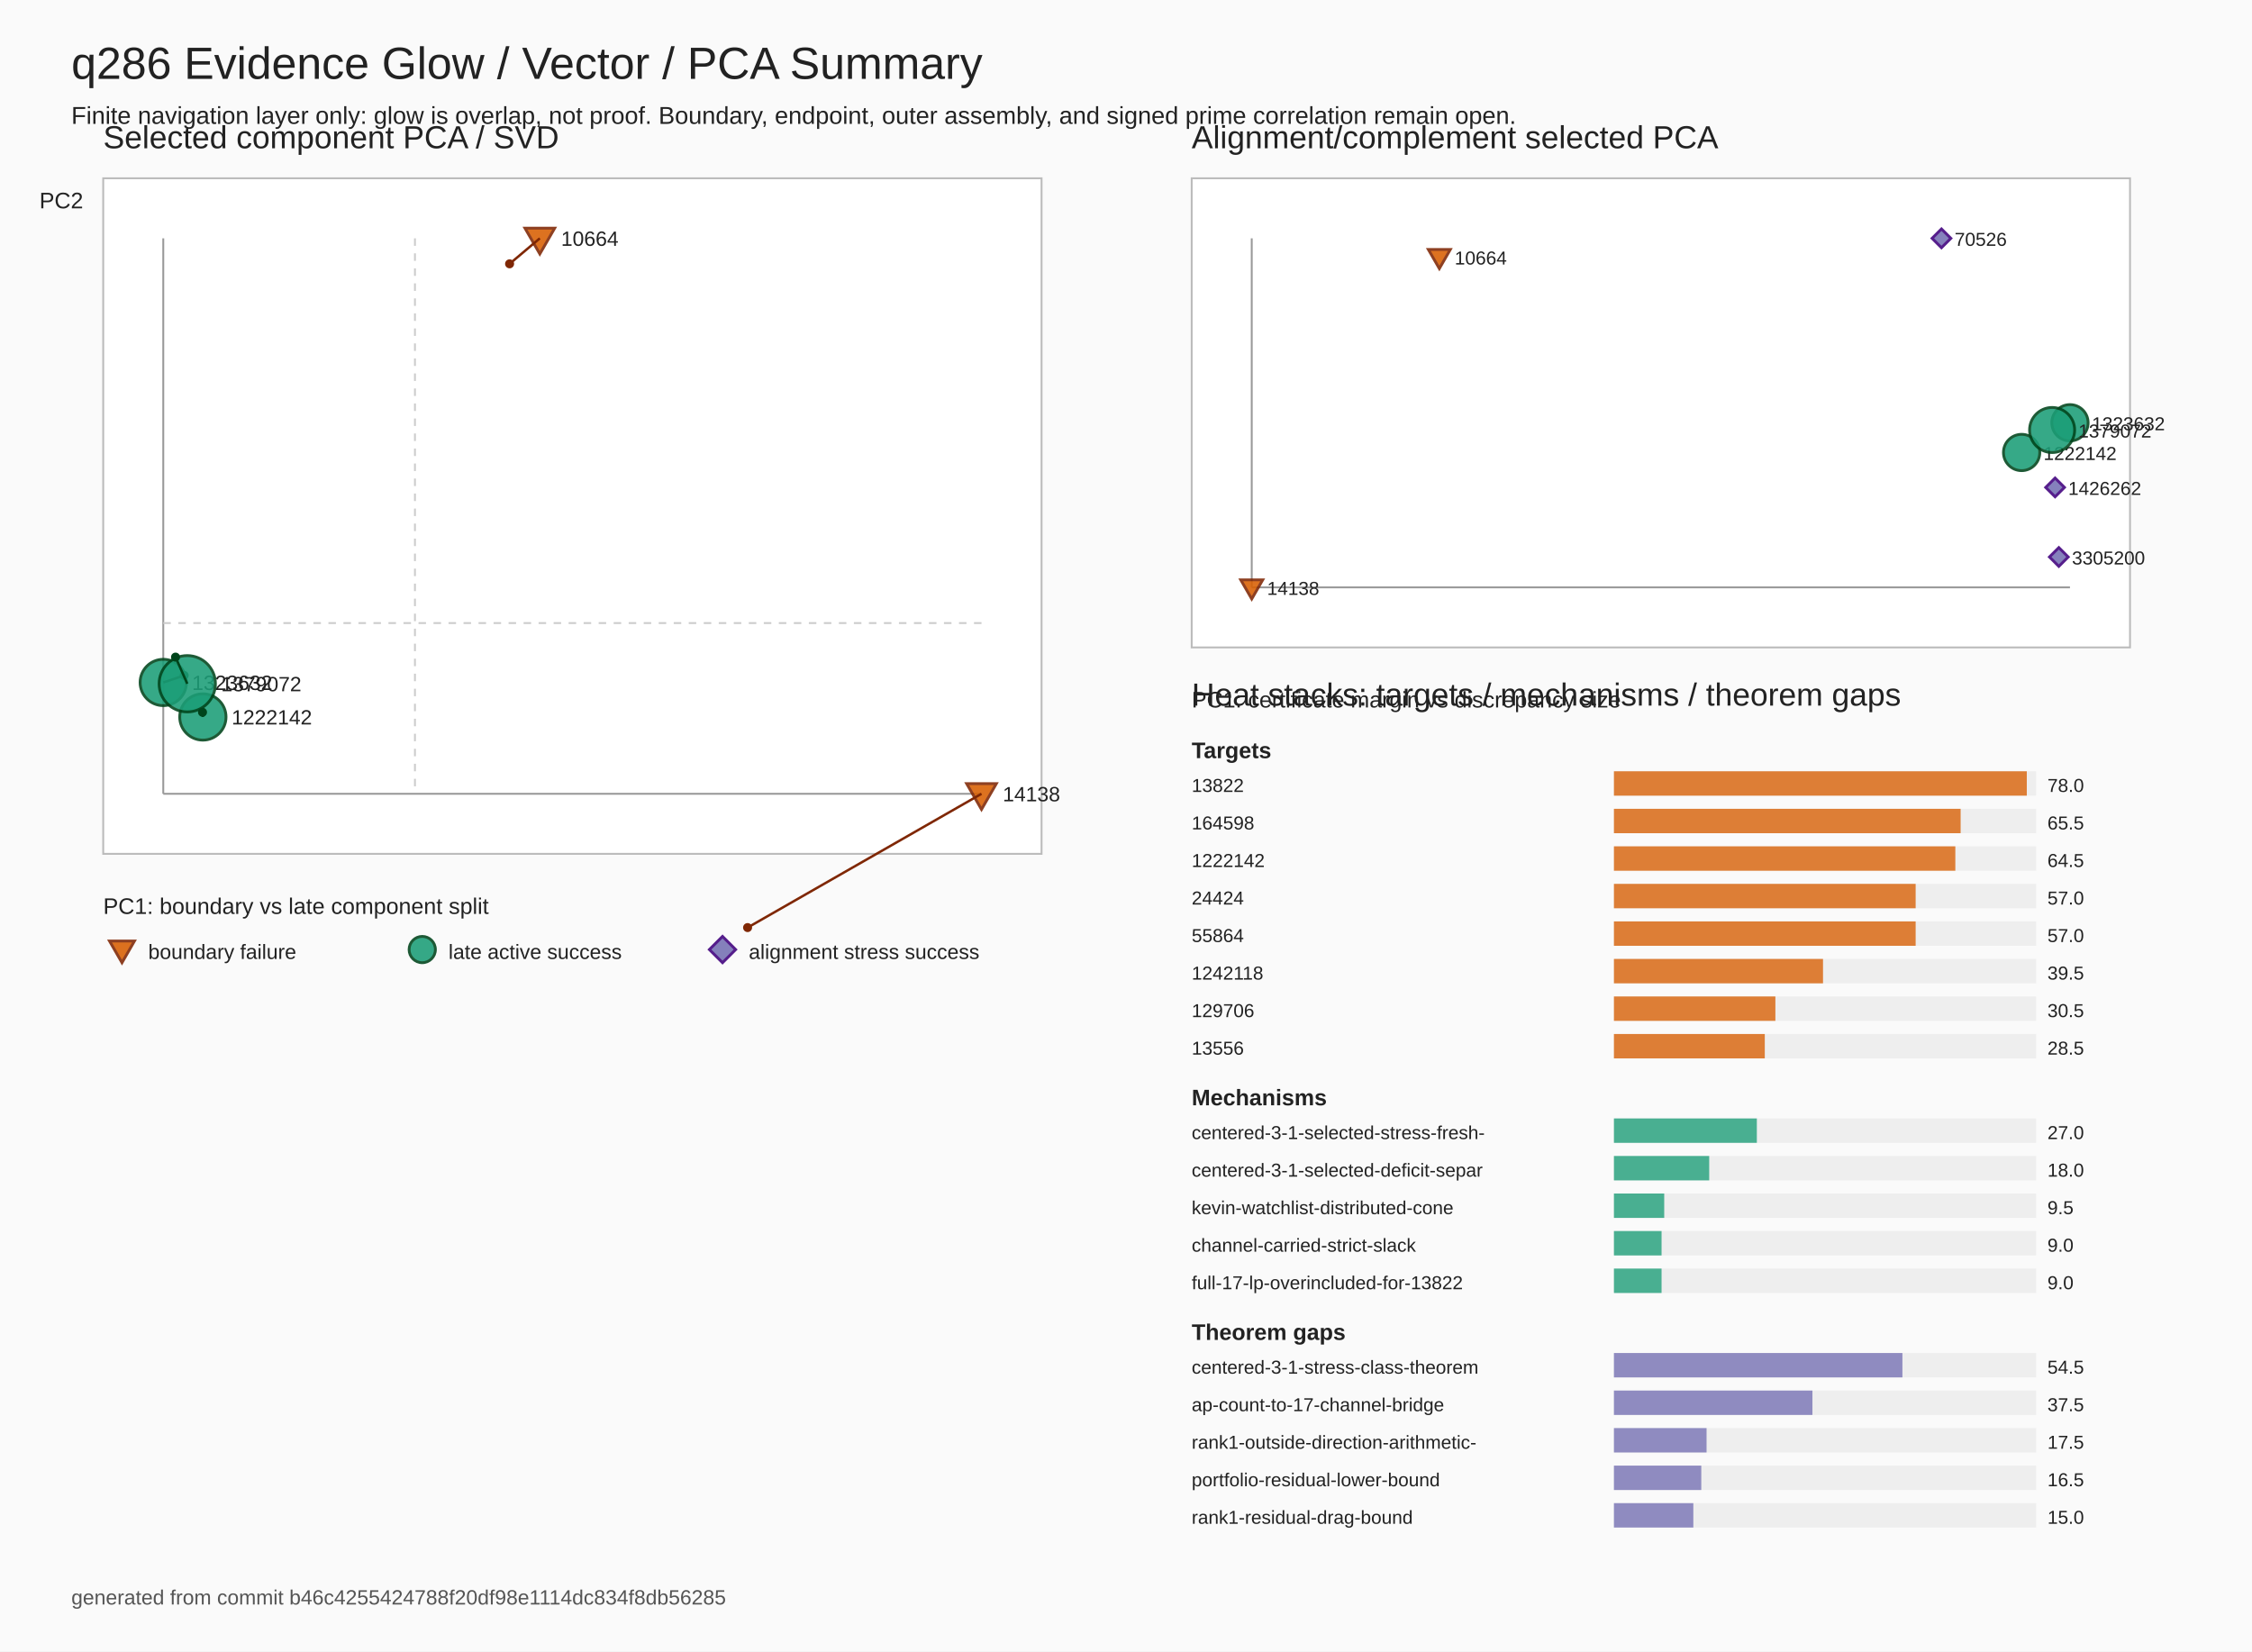
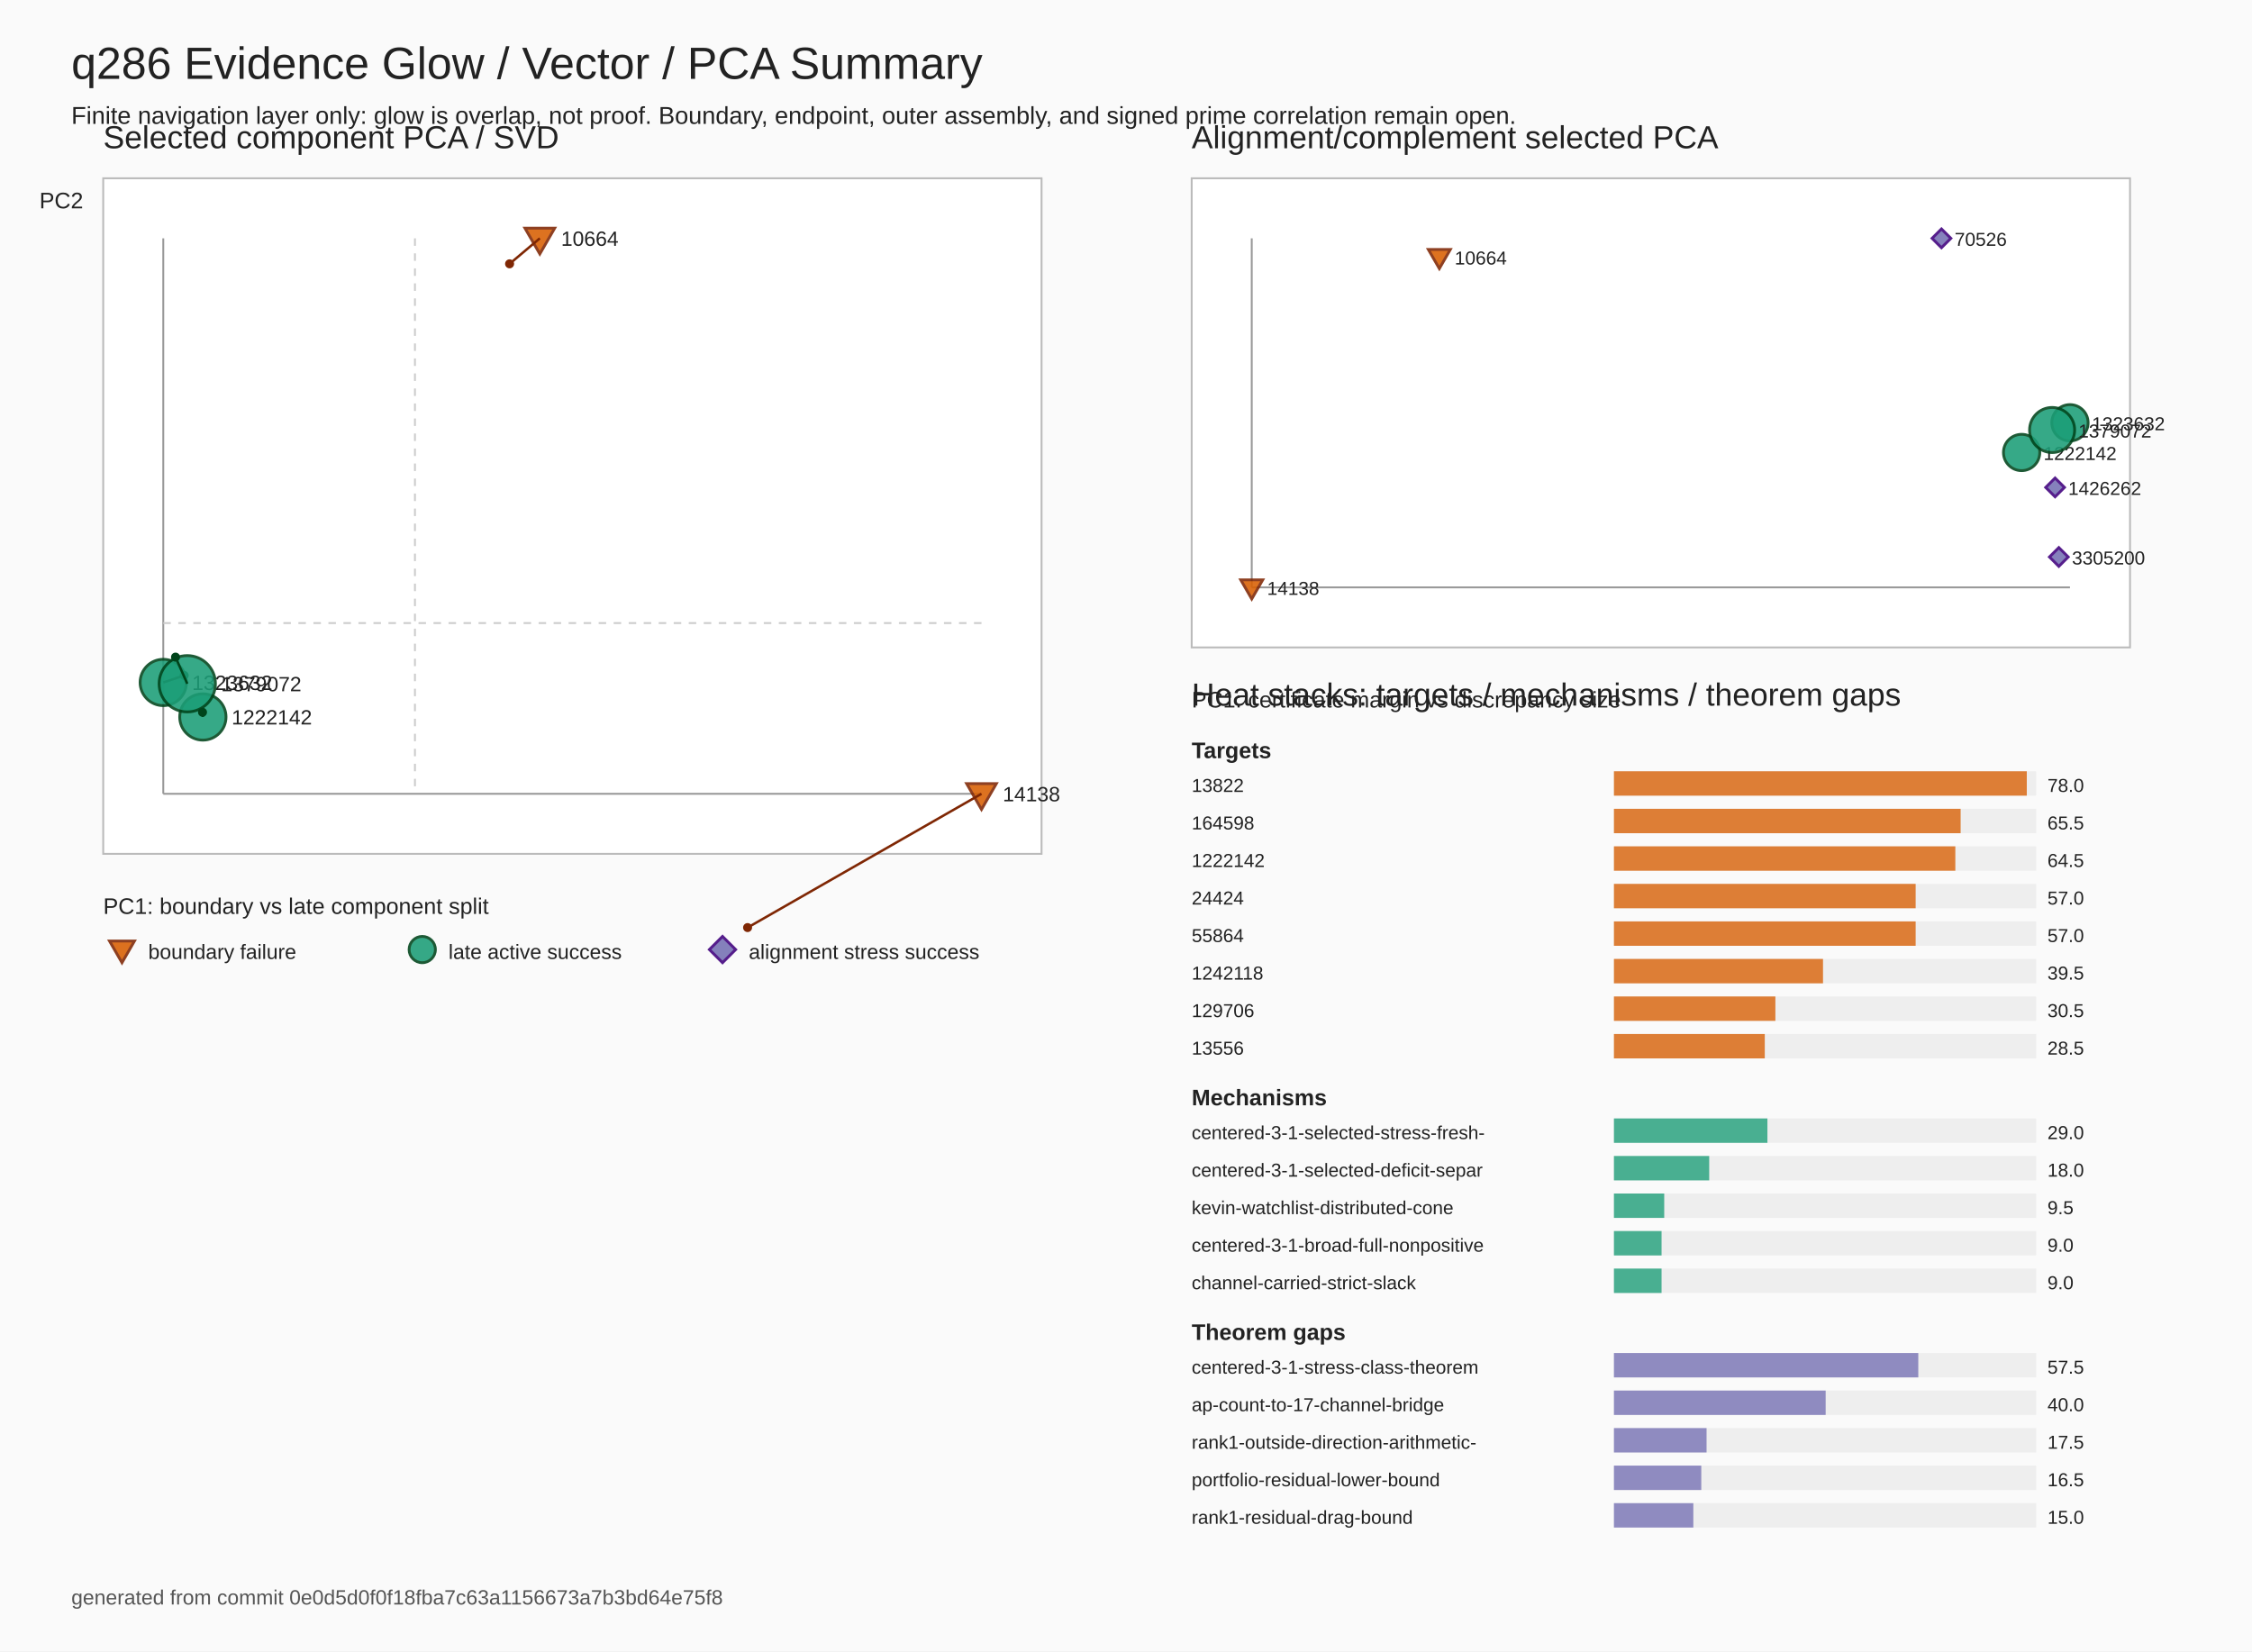
<svg xmlns="http://www.w3.org/2000/svg" width="1200" height="880" viewBox="0 0 1200 880" role="img" aria-labelledby="title desc">
  <rect x="0.00" y="0.00" width="1200.00" height="880.00" fill="#fafafa" stroke="none" opacity="1.0" />
  <text x="38.00" y="42.00" font-size="24" font-family="Arial, sans-serif" font-weight="500" text-anchor="start" fill="#222">q286 Evidence Glow / Vector / PCA Summary</text>
  <text x="38.00" y="66.00" font-size="13" font-family="Arial, sans-serif" font-weight="400" text-anchor="start" fill="#222">Finite navigation layer only: glow is overlap, not proof. Boundary, endpoint, outer assembly, and signed prime correlation remain open.</text>
-   <text x="38.00" y="855.00" font-size="11" font-family="Arial, sans-serif" font-weight="400" text-anchor="start" fill="#555">generated from commit b46c4255424788f20df98e1114dc834f8db56285</text>
+   <text x="38.00" y="855.00" font-size="11" font-family="Arial, sans-serif" font-weight="400" text-anchor="start" fill="#555">generated from commit 0e0d5d0f0f18fba7c63a1156673a7b3bd64e75f8</text>
  <rect x="55.00" y="95.00" width="500.00" height="360.00" fill="#ffffff" stroke="#bbbbbb" opacity="1.0" />
  <text x="55.00" y="79.00" font-size="17" font-family="Arial, sans-serif" font-weight="500" text-anchor="start" fill="#222">Selected component PCA / SVD</text>
  <text x="55.00" y="487.00" font-size="12" font-family="Arial, sans-serif" font-weight="400" text-anchor="start" fill="#222">PC1: boundary vs late component split</text>
  <text x="21.00" y="111.00" font-size="12" font-family="Arial, sans-serif" font-weight="400" text-anchor="start" fill="#222">PC2</text>
  <line x1="87.00" y1="423.00" x2="523.00" y2="423.00" stroke="#999" stroke-width="1" />
  <line x1="87.00" y1="127.00" x2="87.00" y2="423.00" stroke="#999" stroke-width="1" />
  <line x1="221.11" y1="127.00" x2="221.11" y2="423.00" stroke="#cccccc" stroke-width="1" stroke-dasharray="4 4" />
  <line x1="87.00" y1="332.02" x2="523.00" y2="332.02" stroke="#cccccc" stroke-width="1" stroke-dasharray="4 4" />
  <polygon points="287.65,135.33 279.73,121.58 295.57,121.58" fill="#d95f02" stroke="#7f2704" stroke-width="1.5" opacity="0.88" />
  <text x="298.98" y="131.00" font-size="11" font-family="Arial, sans-serif" font-weight="400" text-anchor="start" fill="#222">10664</text>
  <line x1="287.65" y1="127.00" x2="271.54" y2="140.59" stroke="#7f2704" stroke-width="1.3" />
  <circle cx="271.54" cy="140.59" r="2.4" fill="#7f2704" />
  <polygon points="523.00,431.33 515.08,417.58 530.92,417.58" fill="#d95f02" stroke="#7f2704" stroke-width="1.5" opacity="0.88" />
  <text x="534.33" y="427.00" font-size="11" font-family="Arial, sans-serif" font-weight="400" text-anchor="start" fill="#222">14138</text>
  <line x1="523.00" y1="423.00" x2="398.36" y2="494.29" stroke="#7f2704" stroke-width="1.3" />
  <circle cx="398.36" cy="494.29" r="2.4" fill="#7f2704" />
  <circle cx="108.10" cy="382.06" r="12.33" fill="#1b9e77" stroke="#00441b" stroke-width="1.5" opacity="0.88" />
  <text x="123.43" y="386.06" font-size="11" font-family="Arial, sans-serif" font-weight="400" text-anchor="start" fill="#222">1222142</text>
  <line x1="108.10" y1="382.06" x2="107.91" y2="379.54" stroke="#00441b" stroke-width="1.3" />
  <circle cx="107.91" cy="379.54" r="2.4" fill="#00441b" />
  <circle cx="87.00" cy="363.67" r="12.33" fill="#1b9e77" stroke="#00441b" stroke-width="1.5" opacity="0.88" />
  <text x="102.33" y="367.67" font-size="11" font-family="Arial, sans-serif" font-weight="400" text-anchor="start" fill="#222">1323632</text>
  <line x1="87.00" y1="363.67" x2="98.13" y2="359.93" stroke="#00441b" stroke-width="1.3" />
  <circle cx="98.13" cy="359.93" r="2.4" fill="#00441b" />
  <circle cx="99.79" cy="364.36" r="15.00" fill="#1b9e77" stroke="#00441b" stroke-width="1.5" opacity="0.88" />
  <text x="117.79" y="368.36" font-size="11" font-family="Arial, sans-serif" font-weight="400" text-anchor="start" fill="#222">1379072</text>
  <line x1="99.79" y1="364.36" x2="93.53" y2="350.16" stroke="#00441b" stroke-width="1.3" />
  <circle cx="93.53" cy="350.16" r="2.4" fill="#00441b" />
  <polygon points="65.00,513.00 58.35,501.45 71.65,501.45" fill="#d95f02" stroke="#7f2704" stroke-width="1.5" opacity="0.88" />
  <text x="79.00" y="511.00" font-size="11" font-family="Arial, sans-serif" font-weight="400" text-anchor="start" fill="#222">boundary failure</text>
  <circle cx="225.00" cy="506.00" r="7.00" fill="#1b9e77" stroke="#00441b" stroke-width="1.5" opacity="0.88" />
  <text x="239.00" y="511.00" font-size="11" font-family="Arial, sans-serif" font-weight="400" text-anchor="start" fill="#222">late active success</text>
  <polygon points="385.00,499.00 392.00,506.00 385.00,513.00 378.00,506.00" fill="#7570b3" stroke="#3f007d" stroke-width="1.5" opacity="0.88" />
  <text x="399.00" y="511.00" font-size="11" font-family="Arial, sans-serif" font-weight="400" text-anchor="start" fill="#222">alignment stress success</text>
  <rect x="635.00" y="95.00" width="500.00" height="250.00" fill="#ffffff" stroke="#bbbbbb" opacity="1.0" />
  <text x="635.00" y="79.00" font-size="17" font-family="Arial, sans-serif" font-weight="500" text-anchor="start" fill="#222">Alignment/complement selected PCA</text>
  <text x="635.00" y="377.00" font-size="12" font-family="Arial, sans-serif" font-weight="400" text-anchor="start" fill="#222">PC1: certificate margin vs discrepancy size</text>
  <line x1="667.00" y1="313.00" x2="1103.00" y2="313.00" stroke="#999" stroke-width="1" />
  <line x1="667.00" y1="127.00" x2="667.00" y2="313.00" stroke="#999" stroke-width="1" />
  <polygon points="766.97,143.12 761.11,132.95 772.82,132.95" fill="#d95f02" stroke="#7f2704" stroke-width="1.5" opacity="0.88" />
  <text x="775.13" y="140.95" font-size="10" font-family="Arial, sans-serif" font-weight="400" text-anchor="start" fill="#222">10664</text>
  <polygon points="667.00,319.17 661.14,308.99 672.86,308.99" fill="#d95f02" stroke="#7f2704" stroke-width="1.5" opacity="0.88" />
  <text x="675.17" y="317.00" font-size="10" font-family="Arial, sans-serif" font-weight="400" text-anchor="start" fill="#222">14138</text>
  <polygon points="1034.53,122.00 1039.53,127.00 1034.53,132.00 1029.53,127.00" fill="#7570b3" stroke="#3f007d" stroke-width="1.5" opacity="0.88" />
  <text x="1041.53" y="131.00" font-size="10" font-family="Arial, sans-serif" font-weight="400" text-anchor="start" fill="#222">70526</text>
  <circle cx="1077.24" cy="241.12" r="9.67" fill="#1b9e77" stroke="#00441b" stroke-width="1.5" opacity="0.88" />
  <text x="1088.91" y="245.12" font-size="10" font-family="Arial, sans-serif" font-weight="400" text-anchor="start" fill="#222">1222142</text>
  <circle cx="1103.00" cy="225.29" r="9.67" fill="#1b9e77" stroke="#00441b" stroke-width="1.5" opacity="0.88" />
  <text x="1114.67" y="229.29" font-size="10" font-family="Arial, sans-serif" font-weight="400" text-anchor="start" fill="#222">1323632</text>
  <circle cx="1093.49" cy="229.14" r="12.00" fill="#1b9e77" stroke="#00441b" stroke-width="1.5" opacity="0.88" />
  <text x="1107.49" y="233.14" font-size="10" font-family="Arial, sans-serif" font-weight="400" text-anchor="start" fill="#222">1379072</text>
  <polygon points="1095.07,254.73 1100.07,259.73 1095.07,264.73 1090.07,259.73" fill="#7570b3" stroke="#3f007d" stroke-width="1.5" opacity="0.88" />
  <text x="1102.07" y="263.73" font-size="10" font-family="Arial, sans-serif" font-weight="400" text-anchor="start" fill="#222">1426262</text>
  <polygon points="1097.07,291.80 1102.07,296.80 1097.07,301.80 1092.07,296.80" fill="#7570b3" stroke="#3f007d" stroke-width="1.5" opacity="0.88" />
  <text x="1104.07" y="300.80" font-size="10" font-family="Arial, sans-serif" font-weight="400" text-anchor="start" fill="#222">3305200</text>
  <text x="635.00" y="376.00" font-size="17" font-family="Arial, sans-serif" font-weight="500" text-anchor="start" fill="#222">Heat stacks: targets / mechanisms / theorem gaps</text>
  <text x="635.00" y="404.00" font-size="12" font-family="Arial, sans-serif" font-weight="600" text-anchor="start" fill="#222">Targets</text>
  <text x="635.00" y="422.00" font-size="10" font-family="Arial, sans-serif" font-weight="400" text-anchor="start" fill="#222">13822</text>
  <rect x="860.00" y="411.00" width="225.00" height="13.00" fill="#eeeeee" stroke="none" opacity="1.0" />
  <rect x="860.00" y="411.00" width="220.00" height="13.00" fill="#d95f02" stroke="none" opacity="0.78" />
  <text x="1091.00" y="422.00" font-size="10" font-family="Arial, sans-serif" font-weight="400" text-anchor="start" fill="#222">78.0</text>
  <text x="635.00" y="442.00" font-size="10" font-family="Arial, sans-serif" font-weight="400" text-anchor="start" fill="#222">164598</text>
  <rect x="860.00" y="431.00" width="225.00" height="13.00" fill="#eeeeee" stroke="none" opacity="1.0" />
  <rect x="860.00" y="431.00" width="184.74" height="13.00" fill="#d95f02" stroke="none" opacity="0.78" />
  <text x="1091.00" y="442.00" font-size="10" font-family="Arial, sans-serif" font-weight="400" text-anchor="start" fill="#222">65.5</text>
  <text x="635.00" y="462.00" font-size="10" font-family="Arial, sans-serif" font-weight="400" text-anchor="start" fill="#222">1222142</text>
  <rect x="860.00" y="451.00" width="225.00" height="13.00" fill="#eeeeee" stroke="none" opacity="1.0" />
  <rect x="860.00" y="451.00" width="181.92" height="13.00" fill="#d95f02" stroke="none" opacity="0.78" />
  <text x="1091.00" y="462.00" font-size="10" font-family="Arial, sans-serif" font-weight="400" text-anchor="start" fill="#222">64.5</text>
  <text x="635.00" y="482.00" font-size="10" font-family="Arial, sans-serif" font-weight="400" text-anchor="start" fill="#222">24424</text>
  <rect x="860.00" y="471.00" width="225.00" height="13.00" fill="#eeeeee" stroke="none" opacity="1.0" />
  <rect x="860.00" y="471.00" width="160.77" height="13.00" fill="#d95f02" stroke="none" opacity="0.78" />
  <text x="1091.00" y="482.00" font-size="10" font-family="Arial, sans-serif" font-weight="400" text-anchor="start" fill="#222">57.0</text>
  <text x="635.00" y="502.00" font-size="10" font-family="Arial, sans-serif" font-weight="400" text-anchor="start" fill="#222">55864</text>
  <rect x="860.00" y="491.00" width="225.00" height="13.00" fill="#eeeeee" stroke="none" opacity="1.0" />
  <rect x="860.00" y="491.00" width="160.77" height="13.00" fill="#d95f02" stroke="none" opacity="0.78" />
  <text x="1091.00" y="502.00" font-size="10" font-family="Arial, sans-serif" font-weight="400" text-anchor="start" fill="#222">57.0</text>
  <text x="635.00" y="522.00" font-size="10" font-family="Arial, sans-serif" font-weight="400" text-anchor="start" fill="#222">1242118</text>
  <rect x="860.00" y="511.00" width="225.00" height="13.00" fill="#eeeeee" stroke="none" opacity="1.0" />
  <rect x="860.00" y="511.00" width="111.41" height="13.00" fill="#d95f02" stroke="none" opacity="0.78" />
  <text x="1091.00" y="522.00" font-size="10" font-family="Arial, sans-serif" font-weight="400" text-anchor="start" fill="#222">39.5</text>
  <text x="635.00" y="542.00" font-size="10" font-family="Arial, sans-serif" font-weight="400" text-anchor="start" fill="#222">129706</text>
  <rect x="860.00" y="531.00" width="225.00" height="13.00" fill="#eeeeee" stroke="none" opacity="1.0" />
  <rect x="860.00" y="531.00" width="86.03" height="13.00" fill="#d95f02" stroke="none" opacity="0.78" />
  <text x="1091.00" y="542.00" font-size="10" font-family="Arial, sans-serif" font-weight="400" text-anchor="start" fill="#222">30.5</text>
  <text x="635.00" y="562.00" font-size="10" font-family="Arial, sans-serif" font-weight="400" text-anchor="start" fill="#222">13556</text>
  <rect x="860.00" y="551.00" width="225.00" height="13.00" fill="#eeeeee" stroke="none" opacity="1.0" />
  <rect x="860.00" y="551.00" width="80.38" height="13.00" fill="#d95f02" stroke="none" opacity="0.78" />
  <text x="1091.00" y="562.00" font-size="10" font-family="Arial, sans-serif" font-weight="400" text-anchor="start" fill="#222">28.5</text>
  <text x="635.00" y="589.00" font-size="12" font-family="Arial, sans-serif" font-weight="600" text-anchor="start" fill="#222">Mechanisms</text>
  <text x="635.00" y="607.00" font-size="10" font-family="Arial, sans-serif" font-weight="400" text-anchor="start" fill="#222">centered-3-1-selected-stress-fresh-</text>
  <rect x="860.00" y="596.00" width="225.00" height="13.00" fill="#eeeeee" stroke="none" opacity="1.0" />
-   <rect x="860.00" y="596.00" width="76.15" height="13.00" fill="#1b9e77" stroke="none" opacity="0.78" />
-   <text x="1091.00" y="607.00" font-size="10" font-family="Arial, sans-serif" font-weight="400" text-anchor="start" fill="#222">27.0</text>
+   <rect x="860.00" y="596.00" width="81.79" height="13.00" fill="#1b9e77" stroke="none" opacity="0.78" />
+   <text x="1091.00" y="607.00" font-size="10" font-family="Arial, sans-serif" font-weight="400" text-anchor="start" fill="#222">29.0</text>
  <text x="635.00" y="627.00" font-size="10" font-family="Arial, sans-serif" font-weight="400" text-anchor="start" fill="#222">centered-3-1-selected-deficit-separ</text>
  <rect x="860.00" y="616.00" width="225.00" height="13.00" fill="#eeeeee" stroke="none" opacity="1.0" />
  <rect x="860.00" y="616.00" width="50.77" height="13.00" fill="#1b9e77" stroke="none" opacity="0.78" />
  <text x="1091.00" y="627.00" font-size="10" font-family="Arial, sans-serif" font-weight="400" text-anchor="start" fill="#222">18.0</text>
  <text x="635.00" y="647.00" font-size="10" font-family="Arial, sans-serif" font-weight="400" text-anchor="start" fill="#222">kevin-watchlist-distributed-cone</text>
  <rect x="860.00" y="636.00" width="225.00" height="13.00" fill="#eeeeee" stroke="none" opacity="1.0" />
  <rect x="860.00" y="636.00" width="26.79" height="13.00" fill="#1b9e77" stroke="none" opacity="0.78" />
  <text x="1091.00" y="647.00" font-size="10" font-family="Arial, sans-serif" font-weight="400" text-anchor="start" fill="#222">9.5</text>
-   <text x="635.00" y="667.00" font-size="10" font-family="Arial, sans-serif" font-weight="400" text-anchor="start" fill="#222">channel-carried-strict-slack</text>
+   <text x="635.00" y="667.00" font-size="10" font-family="Arial, sans-serif" font-weight="400" text-anchor="start" fill="#222">centered-3-1-broad-full-nonpositive</text>
  <rect x="860.00" y="656.00" width="225.00" height="13.00" fill="#eeeeee" stroke="none" opacity="1.0" />
  <rect x="860.00" y="656.00" width="25.38" height="13.00" fill="#1b9e77" stroke="none" opacity="0.78" />
  <text x="1091.00" y="667.00" font-size="10" font-family="Arial, sans-serif" font-weight="400" text-anchor="start" fill="#222">9.0</text>
-   <text x="635.00" y="687.00" font-size="10" font-family="Arial, sans-serif" font-weight="400" text-anchor="start" fill="#222">full-17-lp-overincluded-for-13822</text>
+   <text x="635.00" y="687.00" font-size="10" font-family="Arial, sans-serif" font-weight="400" text-anchor="start" fill="#222">channel-carried-strict-slack</text>
  <rect x="860.00" y="676.00" width="225.00" height="13.00" fill="#eeeeee" stroke="none" opacity="1.0" />
  <rect x="860.00" y="676.00" width="25.38" height="13.00" fill="#1b9e77" stroke="none" opacity="0.78" />
  <text x="1091.00" y="687.00" font-size="10" font-family="Arial, sans-serif" font-weight="400" text-anchor="start" fill="#222">9.0</text>
  <text x="635.00" y="714.00" font-size="12" font-family="Arial, sans-serif" font-weight="600" text-anchor="start" fill="#222">Theorem gaps</text>
  <text x="635.00" y="732.00" font-size="10" font-family="Arial, sans-serif" font-weight="400" text-anchor="start" fill="#222">centered-3-1-stress-class-theorem</text>
  <rect x="860.00" y="721.00" width="225.00" height="13.00" fill="#eeeeee" stroke="none" opacity="1.0" />
-   <rect x="860.00" y="721.00" width="153.72" height="13.00" fill="#7570b3" stroke="none" opacity="0.78" />
-   <text x="1091.00" y="732.00" font-size="10" font-family="Arial, sans-serif" font-weight="400" text-anchor="start" fill="#222">54.5</text>
+   <rect x="860.00" y="721.00" width="162.18" height="13.00" fill="#7570b3" stroke="none" opacity="0.78" />
+   <text x="1091.00" y="732.00" font-size="10" font-family="Arial, sans-serif" font-weight="400" text-anchor="start" fill="#222">57.5</text>
  <text x="635.00" y="752.00" font-size="10" font-family="Arial, sans-serif" font-weight="400" text-anchor="start" fill="#222">ap-count-to-17-channel-bridge</text>
  <rect x="860.00" y="741.00" width="225.00" height="13.00" fill="#eeeeee" stroke="none" opacity="1.0" />
-   <rect x="860.00" y="741.00" width="105.77" height="13.00" fill="#7570b3" stroke="none" opacity="0.78" />
-   <text x="1091.00" y="752.00" font-size="10" font-family="Arial, sans-serif" font-weight="400" text-anchor="start" fill="#222">37.5</text>
+   <rect x="860.00" y="741.00" width="112.82" height="13.00" fill="#7570b3" stroke="none" opacity="0.78" />
+   <text x="1091.00" y="752.00" font-size="10" font-family="Arial, sans-serif" font-weight="400" text-anchor="start" fill="#222">40.0</text>
  <text x="635.00" y="772.00" font-size="10" font-family="Arial, sans-serif" font-weight="400" text-anchor="start" fill="#222">rank1-outside-direction-arithmetic-</text>
  <rect x="860.00" y="761.00" width="225.00" height="13.00" fill="#eeeeee" stroke="none" opacity="1.0" />
  <rect x="860.00" y="761.00" width="49.36" height="13.00" fill="#7570b3" stroke="none" opacity="0.78" />
  <text x="1091.00" y="772.00" font-size="10" font-family="Arial, sans-serif" font-weight="400" text-anchor="start" fill="#222">17.5</text>
  <text x="635.00" y="792.00" font-size="10" font-family="Arial, sans-serif" font-weight="400" text-anchor="start" fill="#222">portfolio-residual-lower-bound</text>
  <rect x="860.00" y="781.00" width="225.00" height="13.00" fill="#eeeeee" stroke="none" opacity="1.0" />
  <rect x="860.00" y="781.00" width="46.54" height="13.00" fill="#7570b3" stroke="none" opacity="0.78" />
  <text x="1091.00" y="792.00" font-size="10" font-family="Arial, sans-serif" font-weight="400" text-anchor="start" fill="#222">16.5</text>
  <text x="635.00" y="812.00" font-size="10" font-family="Arial, sans-serif" font-weight="400" text-anchor="start" fill="#222">rank1-residual-drag-bound</text>
  <rect x="860.00" y="801.00" width="225.00" height="13.00" fill="#eeeeee" stroke="none" opacity="1.0" />
  <rect x="860.00" y="801.00" width="42.31" height="13.00" fill="#7570b3" stroke="none" opacity="0.78" />
  <text x="1091.00" y="812.00" font-size="10" font-family="Arial, sans-serif" font-weight="400" text-anchor="start" fill="#222">15.0</text>
</svg>
